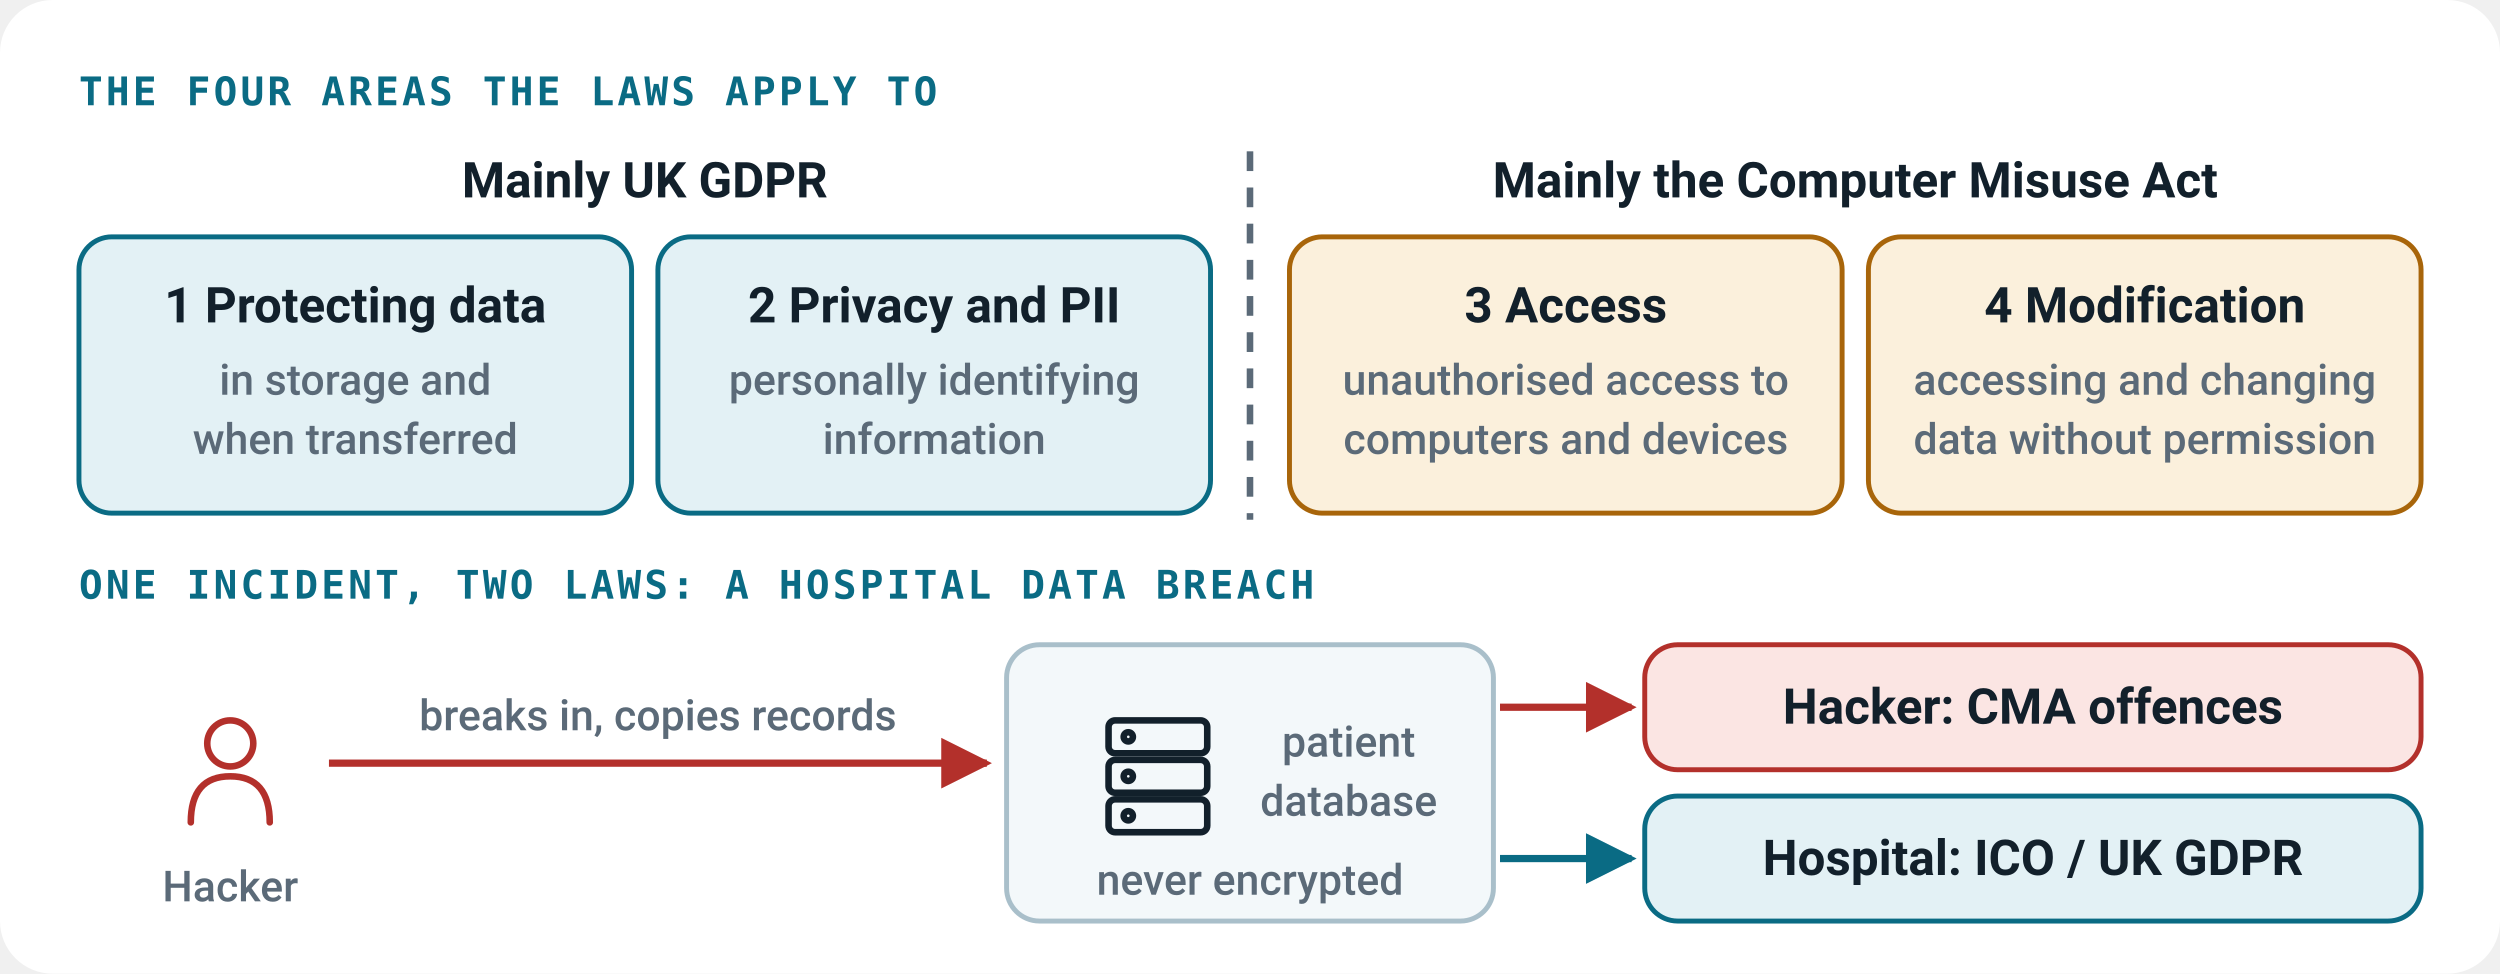
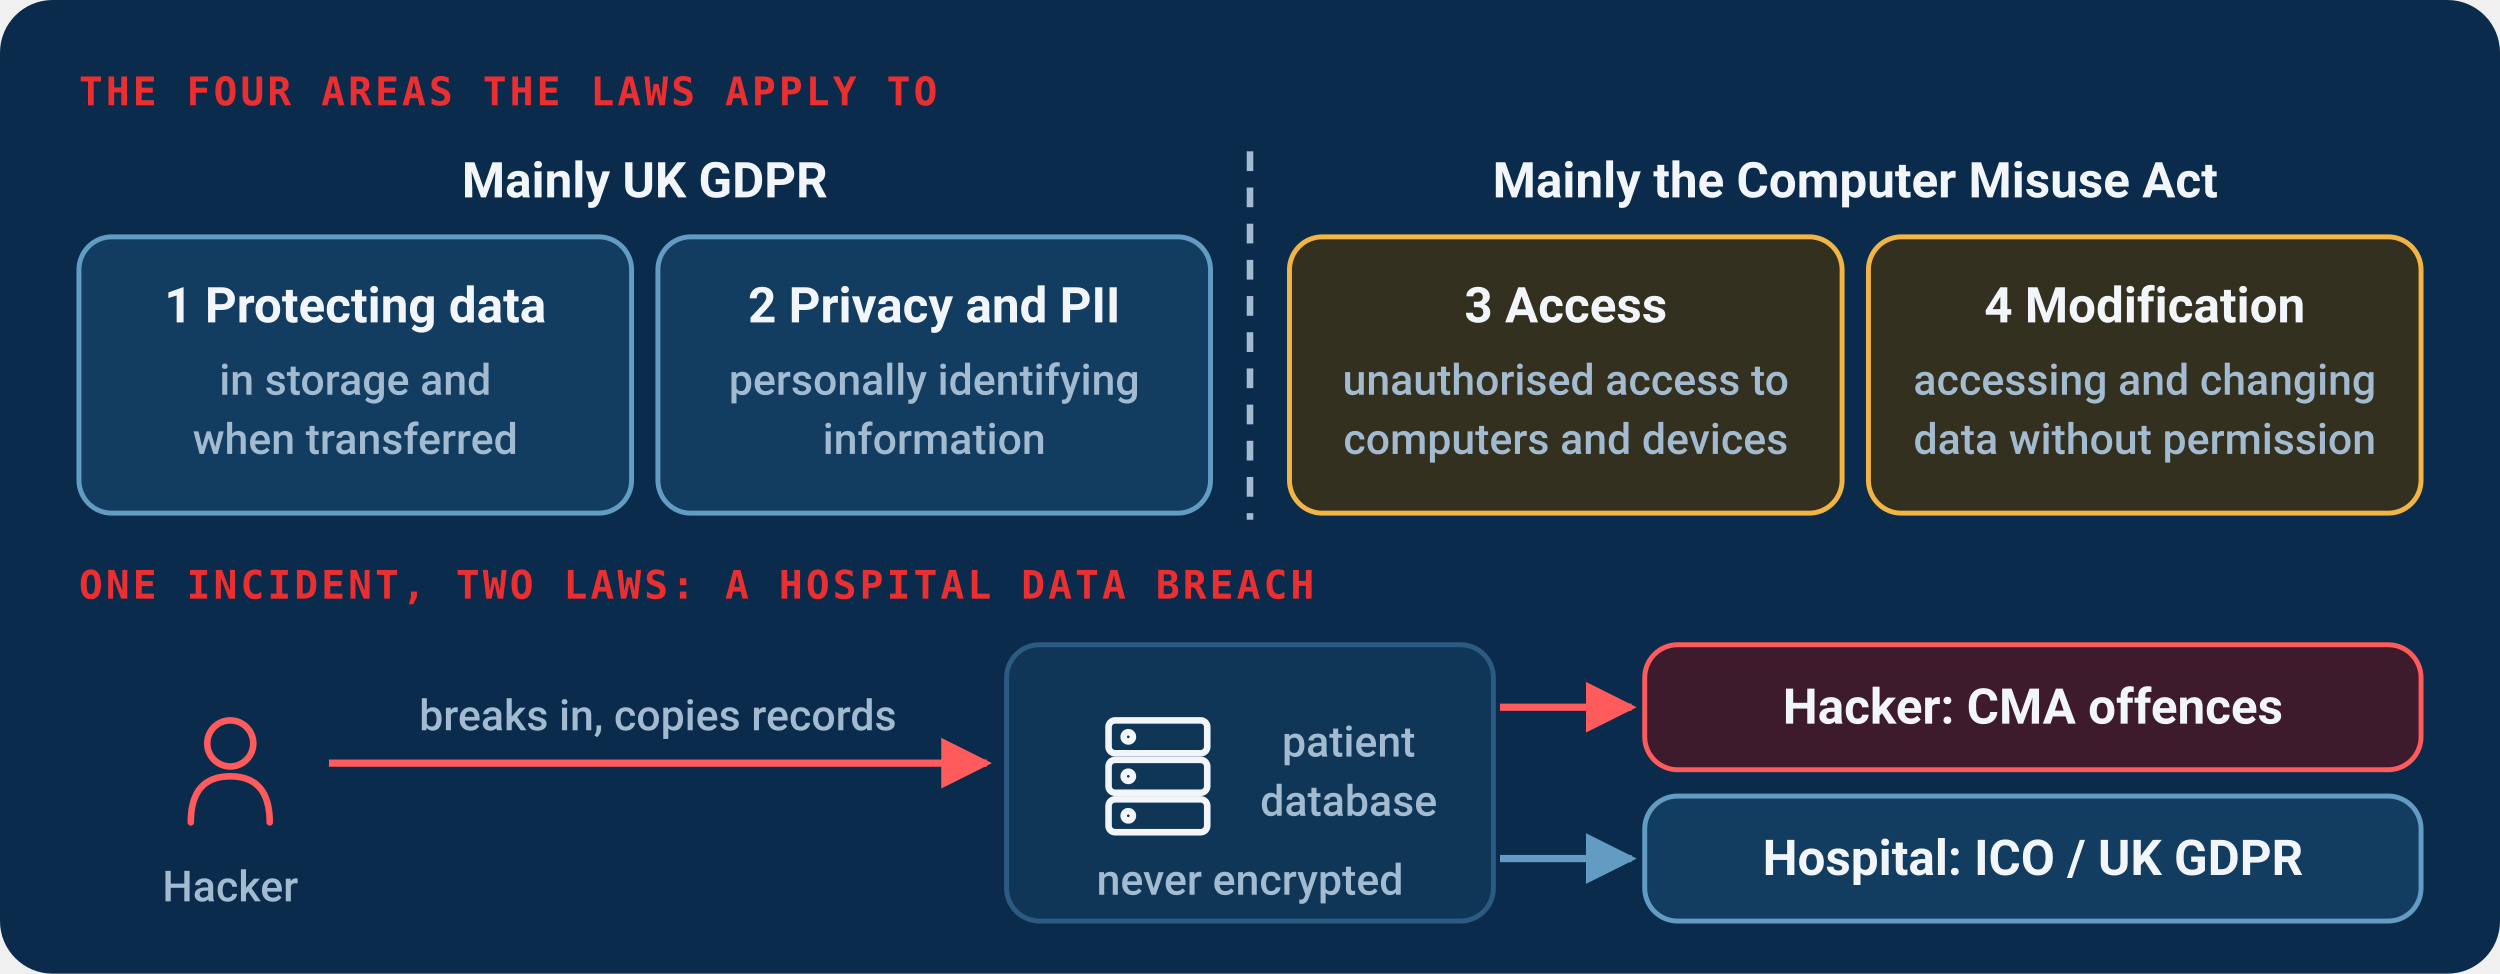
<svg xmlns="http://www.w3.org/2000/svg" viewBox="0 0 760 296" width="760" height="296" role="img" aria-labelledby="t d">
  <style>
- .bg{fill:#ffffff}
- .t{font:600 15px system-ui,-apple-system,'Segoe UI',Roboto,sans-serif;fill:#12202b}
- .tb{font:700 17px system-ui,-apple-system,'Segoe UI',Roboto,sans-serif;fill:#12202b}
- .s{font:500 13px system-ui,-apple-system,'Segoe UI',Roboto,sans-serif;fill:#5b6a78}
- .m{font:600 13px ui-monospace,Menlo,Consolas,monospace;fill:#12202b}
- .h{font:700 12px ui-monospace,Menlo,Consolas,monospace;fill:#0a6b84;letter-spacing:.08em}
+ .bg{fill:#0a2b4b}
+ .t{font:600 15px system-ui,-apple-system,'Segoe UI',Roboto,sans-serif;fill:#f2f6fa}
+ .tb{font:700 17px system-ui,-apple-system,'Segoe UI',Roboto,sans-serif;fill:#f2f6fa}
+ .s{font:500 13px system-ui,-apple-system,'Segoe UI',Roboto,sans-serif;fill:#a3bbd0}
+ .m{font:600 13px ui-monospace,Menlo,Consolas,monospace;fill:#f2f6fa}
+ .h{font:700 12px ui-monospace,Menlo,Consolas,monospace;fill:#eb2f31;letter-spacing:.08em}
.w{fill:#ffffff}
- .box{fill:#f3f8fa;stroke:#a9bfca;stroke-width:1.5}
- .acc{fill:#e3f1f5;stroke:#0a6b84;stroke-width:1.5}
- .bad{fill:#fbe5e3;stroke:#b3302b;stroke-width:1.5}
- .good{fill:#e1f3e8;stroke:#1d7a45;stroke-width:1.5}
- .amb{fill:#fbf0dc;stroke:#a8650a;stroke-width:1.5}
- .dim{fill:#eef2f4;stroke:#c9d3da;stroke-width:1.5}
- .solid-acc{fill:#0a6b84}.solid-bad{fill:#b3302b}.solid-good{fill:#1d7a45}.solid-amb{fill:#a8650a}.solid-ink{fill:#12202b}
- .ln{stroke:#5b6a78;stroke-width:2;fill:none}
- .ln-acc{stroke:#0a6b84;stroke-width:2.2;fill:none}
- .ln-bad{stroke:#b3302b;stroke-width:2.2;fill:none}
- .ln-good{stroke:#1d7a45;stroke-width:2.2;fill:none}
+ .box{fill:#0f3557;stroke:#2c5a80;stroke-width:1.5}
+ .acc{fill:#123c60;stroke:#629cc3;stroke-width:1.5}
+ .bad{fill:#3d1a2c;stroke:#ff5a5c;stroke-width:1.5}
+ .good{fill:#0f3b3a;stroke:#4cc38a;stroke-width:1.5}
+ .amb{fill:#33301f;stroke:#f2b544;stroke-width:1.5}
+ .dim{fill:#0c3052;stroke:#24496b;stroke-width:1.5}
+ .solid-acc{fill:#629cc3}.solid-bad{fill:#eb2f31}.solid-good{fill:#2f9a5f}.solid-amb{fill:#c98f22}.solid-ink{fill:#f2f6fa}
+ .ln{stroke:#a3bbd0;stroke-width:2;fill:none}
+ .ln-acc{stroke:#629cc3;stroke-width:2.2;fill:none}
+ .ln-bad{stroke:#ff5a5c;stroke-width:2.2;fill:none}
+ .ln-good{stroke:#4cc38a;stroke-width:2.2;fill:none}
.dash{stroke-dasharray:6 5}
- .tx-acc{fill:#0a6b84}.tx-bad{fill:#b3302b}.tx-good{fill:#1d7a45}.tx-amb{fill:#a8650a}
- .ic{fill:none;stroke:#12202b;stroke-width:2;stroke-linecap:round;stroke-linejoin:round}
- .ic-bad{fill:none;stroke:#b3302b;stroke-width:2;stroke-linecap:round;stroke-linejoin:round}
- .ic-acc{fill:none;stroke:#0a6b84;stroke-width:2;stroke-linecap:round;stroke-linejoin:round}
- .mk-ln{fill:#5b6a78}.mk-acc{fill:#0a6b84}.mk-bad{fill:#b3302b}.mk-good{fill:#1d7a45}
- @media (prefers-color-scheme: dark){
- .bg{fill:#15202a}
- .t,.tb,.m{fill:#e6edf3}.s{fill:#98a8b6}.h{fill:#4fb6cf}
- .box{fill:#192632;stroke:#3a4c5a}.acc{fill:#143440;stroke:#4fb6cf}.bad{fill:#3c1d1b;stroke:#ef7c76}
- .good{fill:#15352a;stroke:#5cc98a}.amb{fill:#392b13;stroke:#e2a645}.dim{fill:#1b2833;stroke:#34444f}
- .solid-acc{fill:#2f8fa8}.solid-bad{fill:#c9534d}.solid-good{fill:#2f9a5f}.solid-amb{fill:#b97c1e}.solid-ink{fill:#e6edf3}
- .ln{stroke:#98a8b6}.ln-acc{stroke:#4fb6cf}.ln-bad{stroke:#ef7c76}.ln-good{stroke:#5cc98a}
- .tx-acc{fill:#4fb6cf}.tx-bad{fill:#ef7c76}.tx-good{fill:#5cc98a}.tx-amb{fill:#e2a645}
- .ic{stroke:#e6edf3}.ic-bad{stroke:#ef7c76}.ic-acc{stroke:#4fb6cf}
- .mk-ln{fill:#98a8b6}.mk-acc{fill:#4fb6cf}.mk-bad{fill:#ef7c76}.mk-good{fill:#5cc98a}
- }
+ .tx-acc{fill:#629cc3}.tx-bad{fill:#ff5a5c}.tx-good{fill:#4cc38a}.tx-amb{fill:#f2b544}
+ .ic{fill:none;stroke:#f2f6fa;stroke-width:2;stroke-linecap:round;stroke-linejoin:round}
+ .ic-bad{fill:none;stroke:#ff5a5c;stroke-width:2;stroke-linecap:round;stroke-linejoin:round}
+ .ic-acc{fill:none;stroke:#629cc3;stroke-width:2;stroke-linecap:round;stroke-linejoin:round}
+ .mk-ln{fill:#a3bbd0}.mk-acc{fill:#629cc3}.mk-bad{fill:#ff5a5c}.mk-good{fill:#4cc38a}
</style>
  <defs>
    <marker id="a-ln" viewBox="0 0 10 10" refX="9" refY="5" markerWidth="7" markerHeight="7" orient="auto-start-reverse">
      <path d="M0 0 10 5 0 10z" class="mk-ln" />
    </marker>
    <marker id="a-acc" viewBox="0 0 10 10" refX="9" refY="5" markerWidth="7" markerHeight="7" orient="auto-start-reverse">
      <path d="M0 0 10 5 0 10z" class="mk-acc" />
    </marker>
    <marker id="a-bad" viewBox="0 0 10 10" refX="9" refY="5" markerWidth="7" markerHeight="7" orient="auto-start-reverse">
      <path d="M0 0 10 5 0 10z" class="mk-bad" />
    </marker>
    <marker id="a-good" viewBox="0 0 10 10" refX="9" refY="5" markerWidth="7" markerHeight="7" orient="auto-start-reverse">
      <path d="M0 0 10 5 0 10z" class="mk-good" />
    </marker>
  </defs>
  <rect class="bg" width="760" height="296" rx="16" />
  <text x="24" y="32" class="h" text-anchor="start">THE FOUR AREAS THE LAWS APPLY TO</text>
  <text x="196" y="60" class="t" text-anchor="middle">Mainly UK GDPR</text>
  <text x="564" y="60" class="t" text-anchor="middle">Mainly the Computer Misuse Act</text>
  <rect x="24" y="72" width="168" height="84" rx="10" class="acc" />
  <text x="108" y="98" class="t" text-anchor="middle">1 Protecting data</text>
  <text x="108" y="120" class="s" text-anchor="middle">in storage and</text>
  <text x="108" y="138" class="s" text-anchor="middle">when transferred</text>
  <rect x="200" y="72" width="168" height="84" rx="10" class="acc" />
  <text x="284" y="98" class="t" text-anchor="middle">2 Privacy and PII</text>
  <text x="284" y="120" class="s" text-anchor="middle">personally identifying</text>
  <text x="284" y="138" class="s" text-anchor="middle">information</text>
  <rect x="392" y="72" width="168" height="84" rx="10" class="amb" />
  <text x="476" y="98" class="t" text-anchor="middle">3 Access</text>
  <text x="476" y="120" class="s" text-anchor="middle">unauthorised access to</text>
  <text x="476" y="138" class="s" text-anchor="middle">computers and devices</text>
  <rect x="568" y="72" width="168" height="84" rx="10" class="amb" />
  <text x="652" y="98" class="t" text-anchor="middle">4 Modification</text>
  <text x="652" y="120" class="s" text-anchor="middle">accessing and changing</text>
  <text x="652" y="138" class="s" text-anchor="middle">data without permission</text>
  <path d="M380 46 V158" class="ln dash" />
  <text x="24" y="182" class="h" text-anchor="start">ONE INCIDENT, TWO LAWS: A HOSPITAL DATA BREACH</text>
  <circle cx="70" cy="226" r="7" class="ic-bad" />
  <path d="M58 250 q0 -14 12 -14 q12 0 12 14" class="ic-bad" />
  <text x="70" y="274" class="s" text-anchor="middle">Hacker</text>
  <path d="M100 232 L300 232" class="ln-bad" marker-end="url(#a-bad)" />
  <text x="200" y="222" class="s" text-anchor="middle">breaks in, copies records</text>
  <rect x="306" y="196" width="148" height="84" rx="10" class="box" />
  <rect x="337" y="219" width="30" height="10" rx="2" class="ic" />
  <circle cx="343" cy="224" r="1.4" class="ic" />
  <rect x="337" y="231" width="30" height="10" rx="2" class="ic" />
  <circle cx="343" cy="236" r="1.4" class="ic" />
  <rect x="337" y="243" width="30" height="10" rx="2" class="ic" />
  <circle cx="343" cy="248" r="1.4" class="ic" />
  <text x="410" y="230" class="s" text-anchor="middle">patient</text>
  <text x="410" y="248" class="s" text-anchor="middle">database</text>
  <text x="380" y="272" class="s" text-anchor="middle">never encrypted</text>
  <rect x="500" y="196" width="236" height="38" rx="10" class="bad" />
  <text x="618" y="220" class="t" text-anchor="middle">Hacker: CMA offences</text>
  <rect x="500" y="242" width="236" height="38" rx="10" class="acc" />
  <text x="618" y="266" class="t" text-anchor="middle">Hospital: ICO / UK GDPR</text>
  <path d="M456 215 L496 215" class="ln-bad" marker-end="url(#a-bad)" />
  <path d="M456 261 L496 261" class="ln-acc" marker-end="url(#a-acc)" />
</svg>
